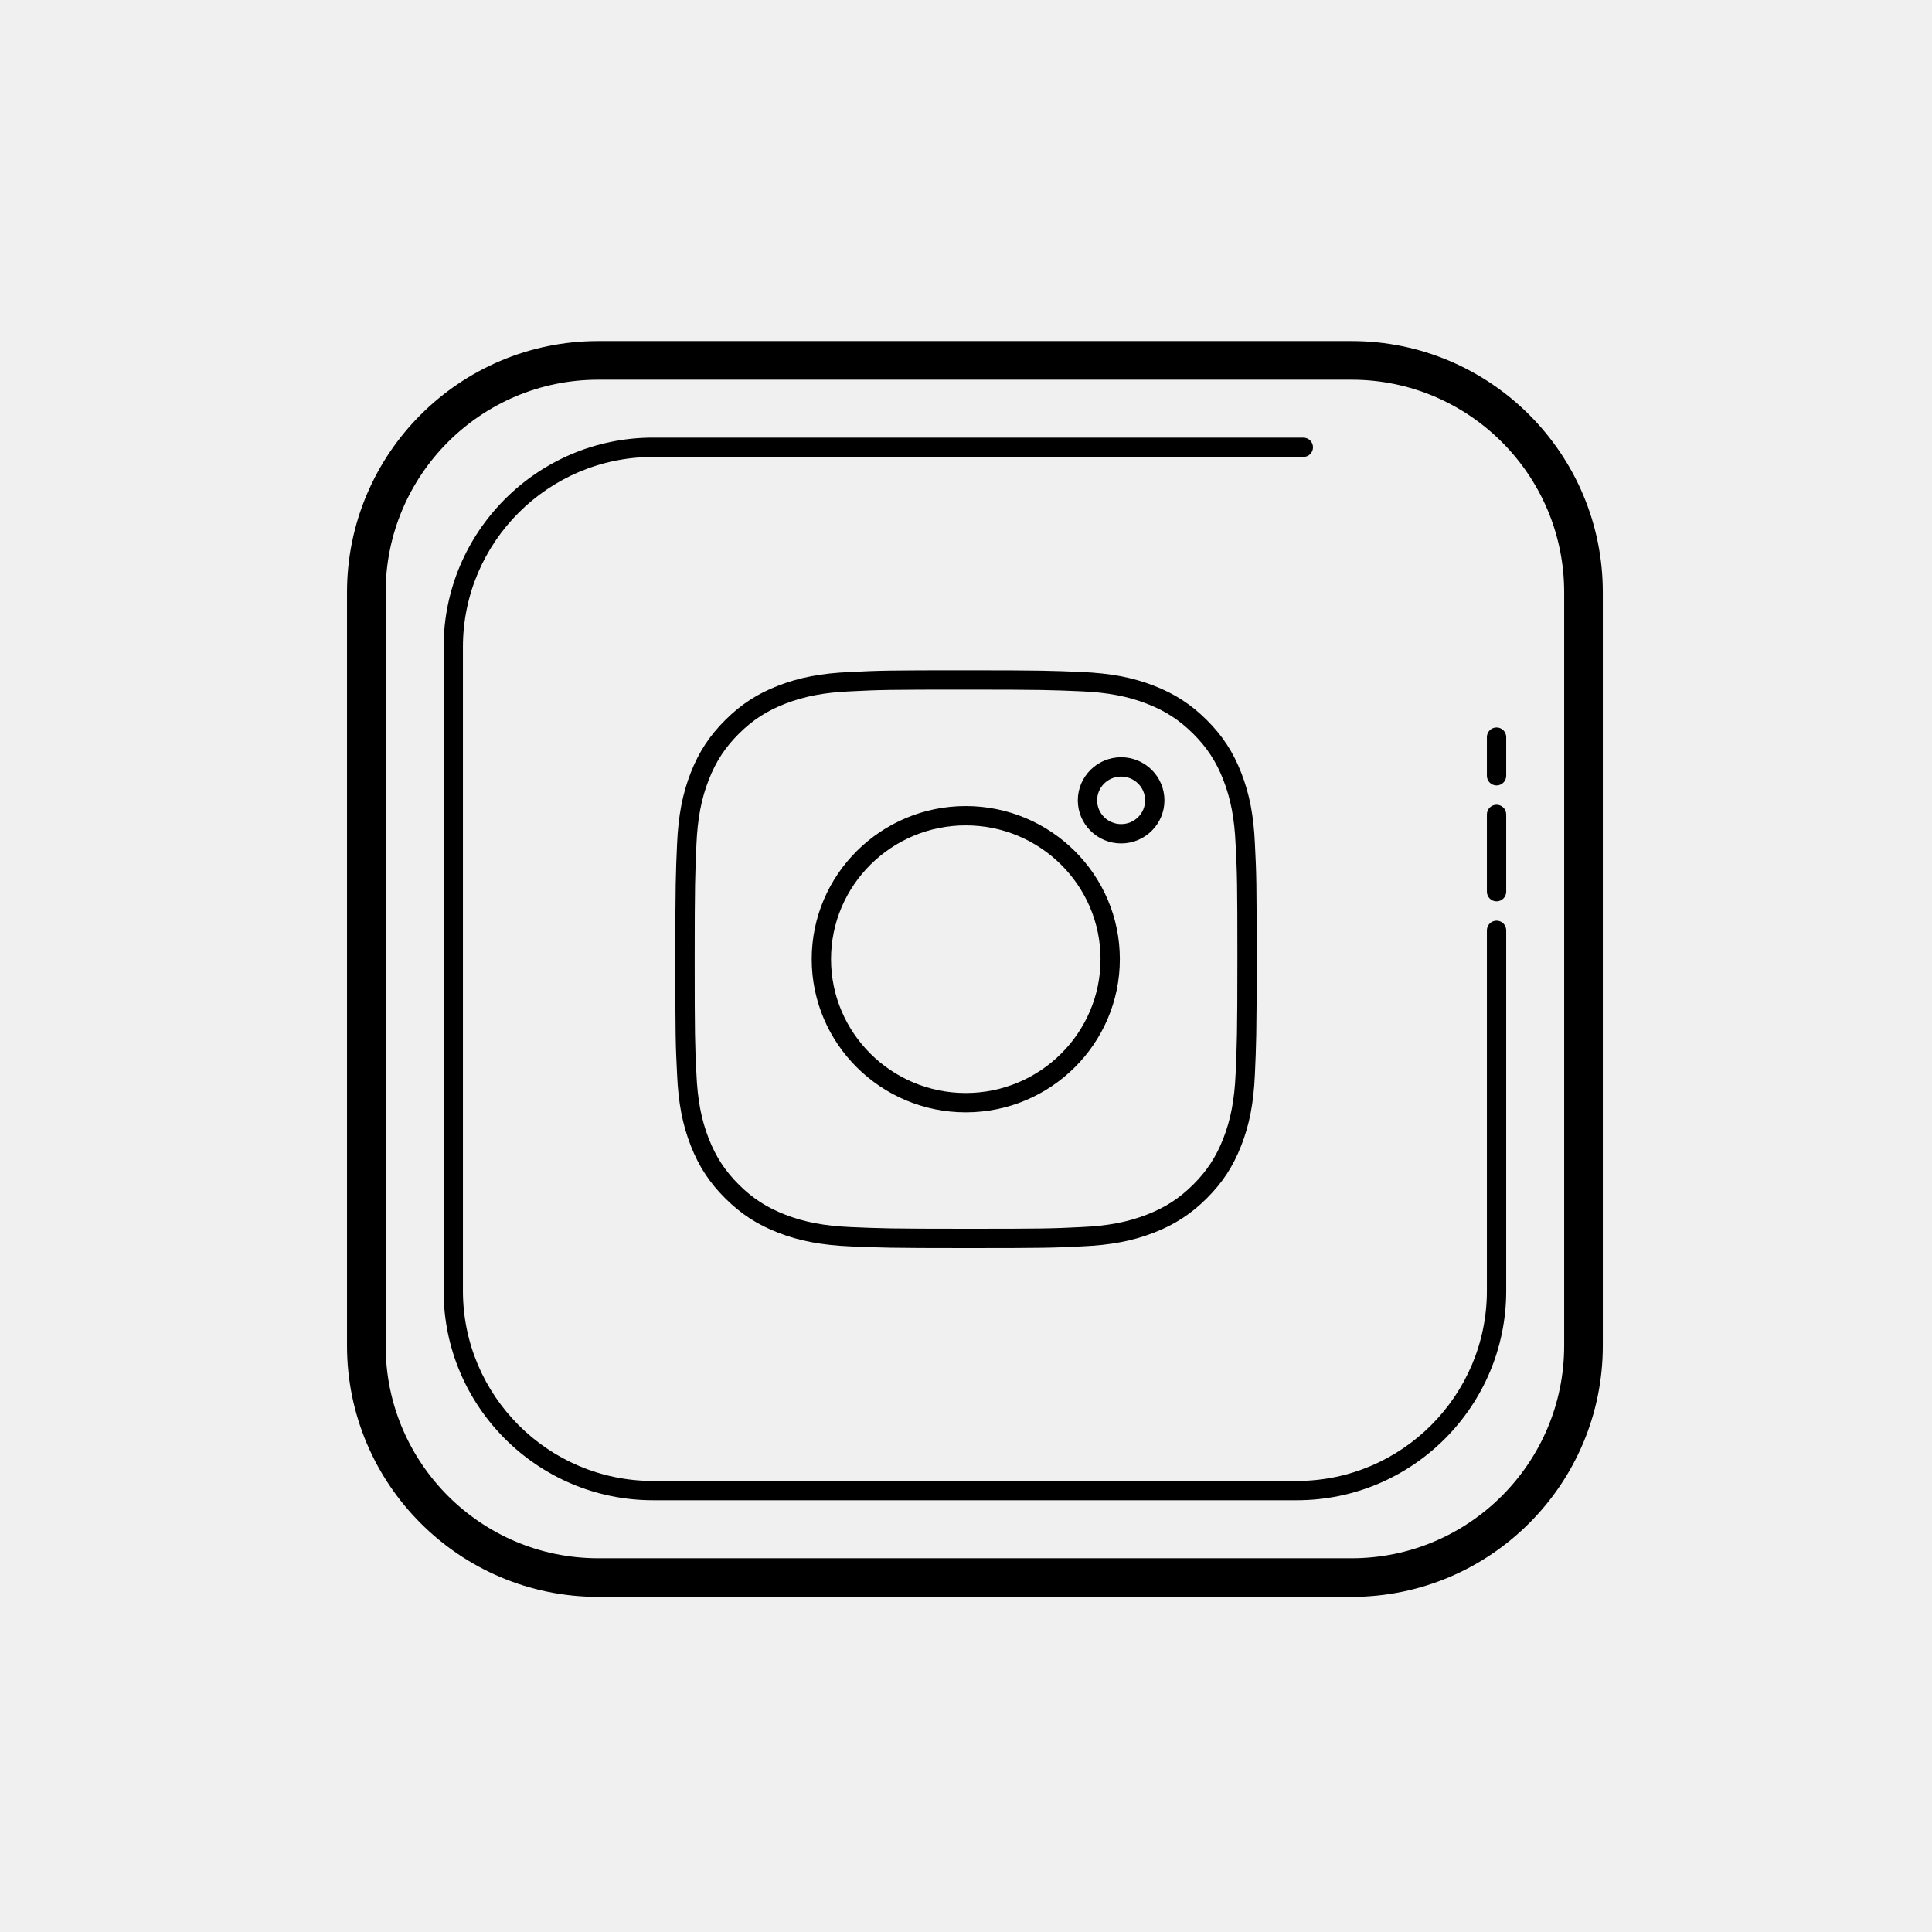
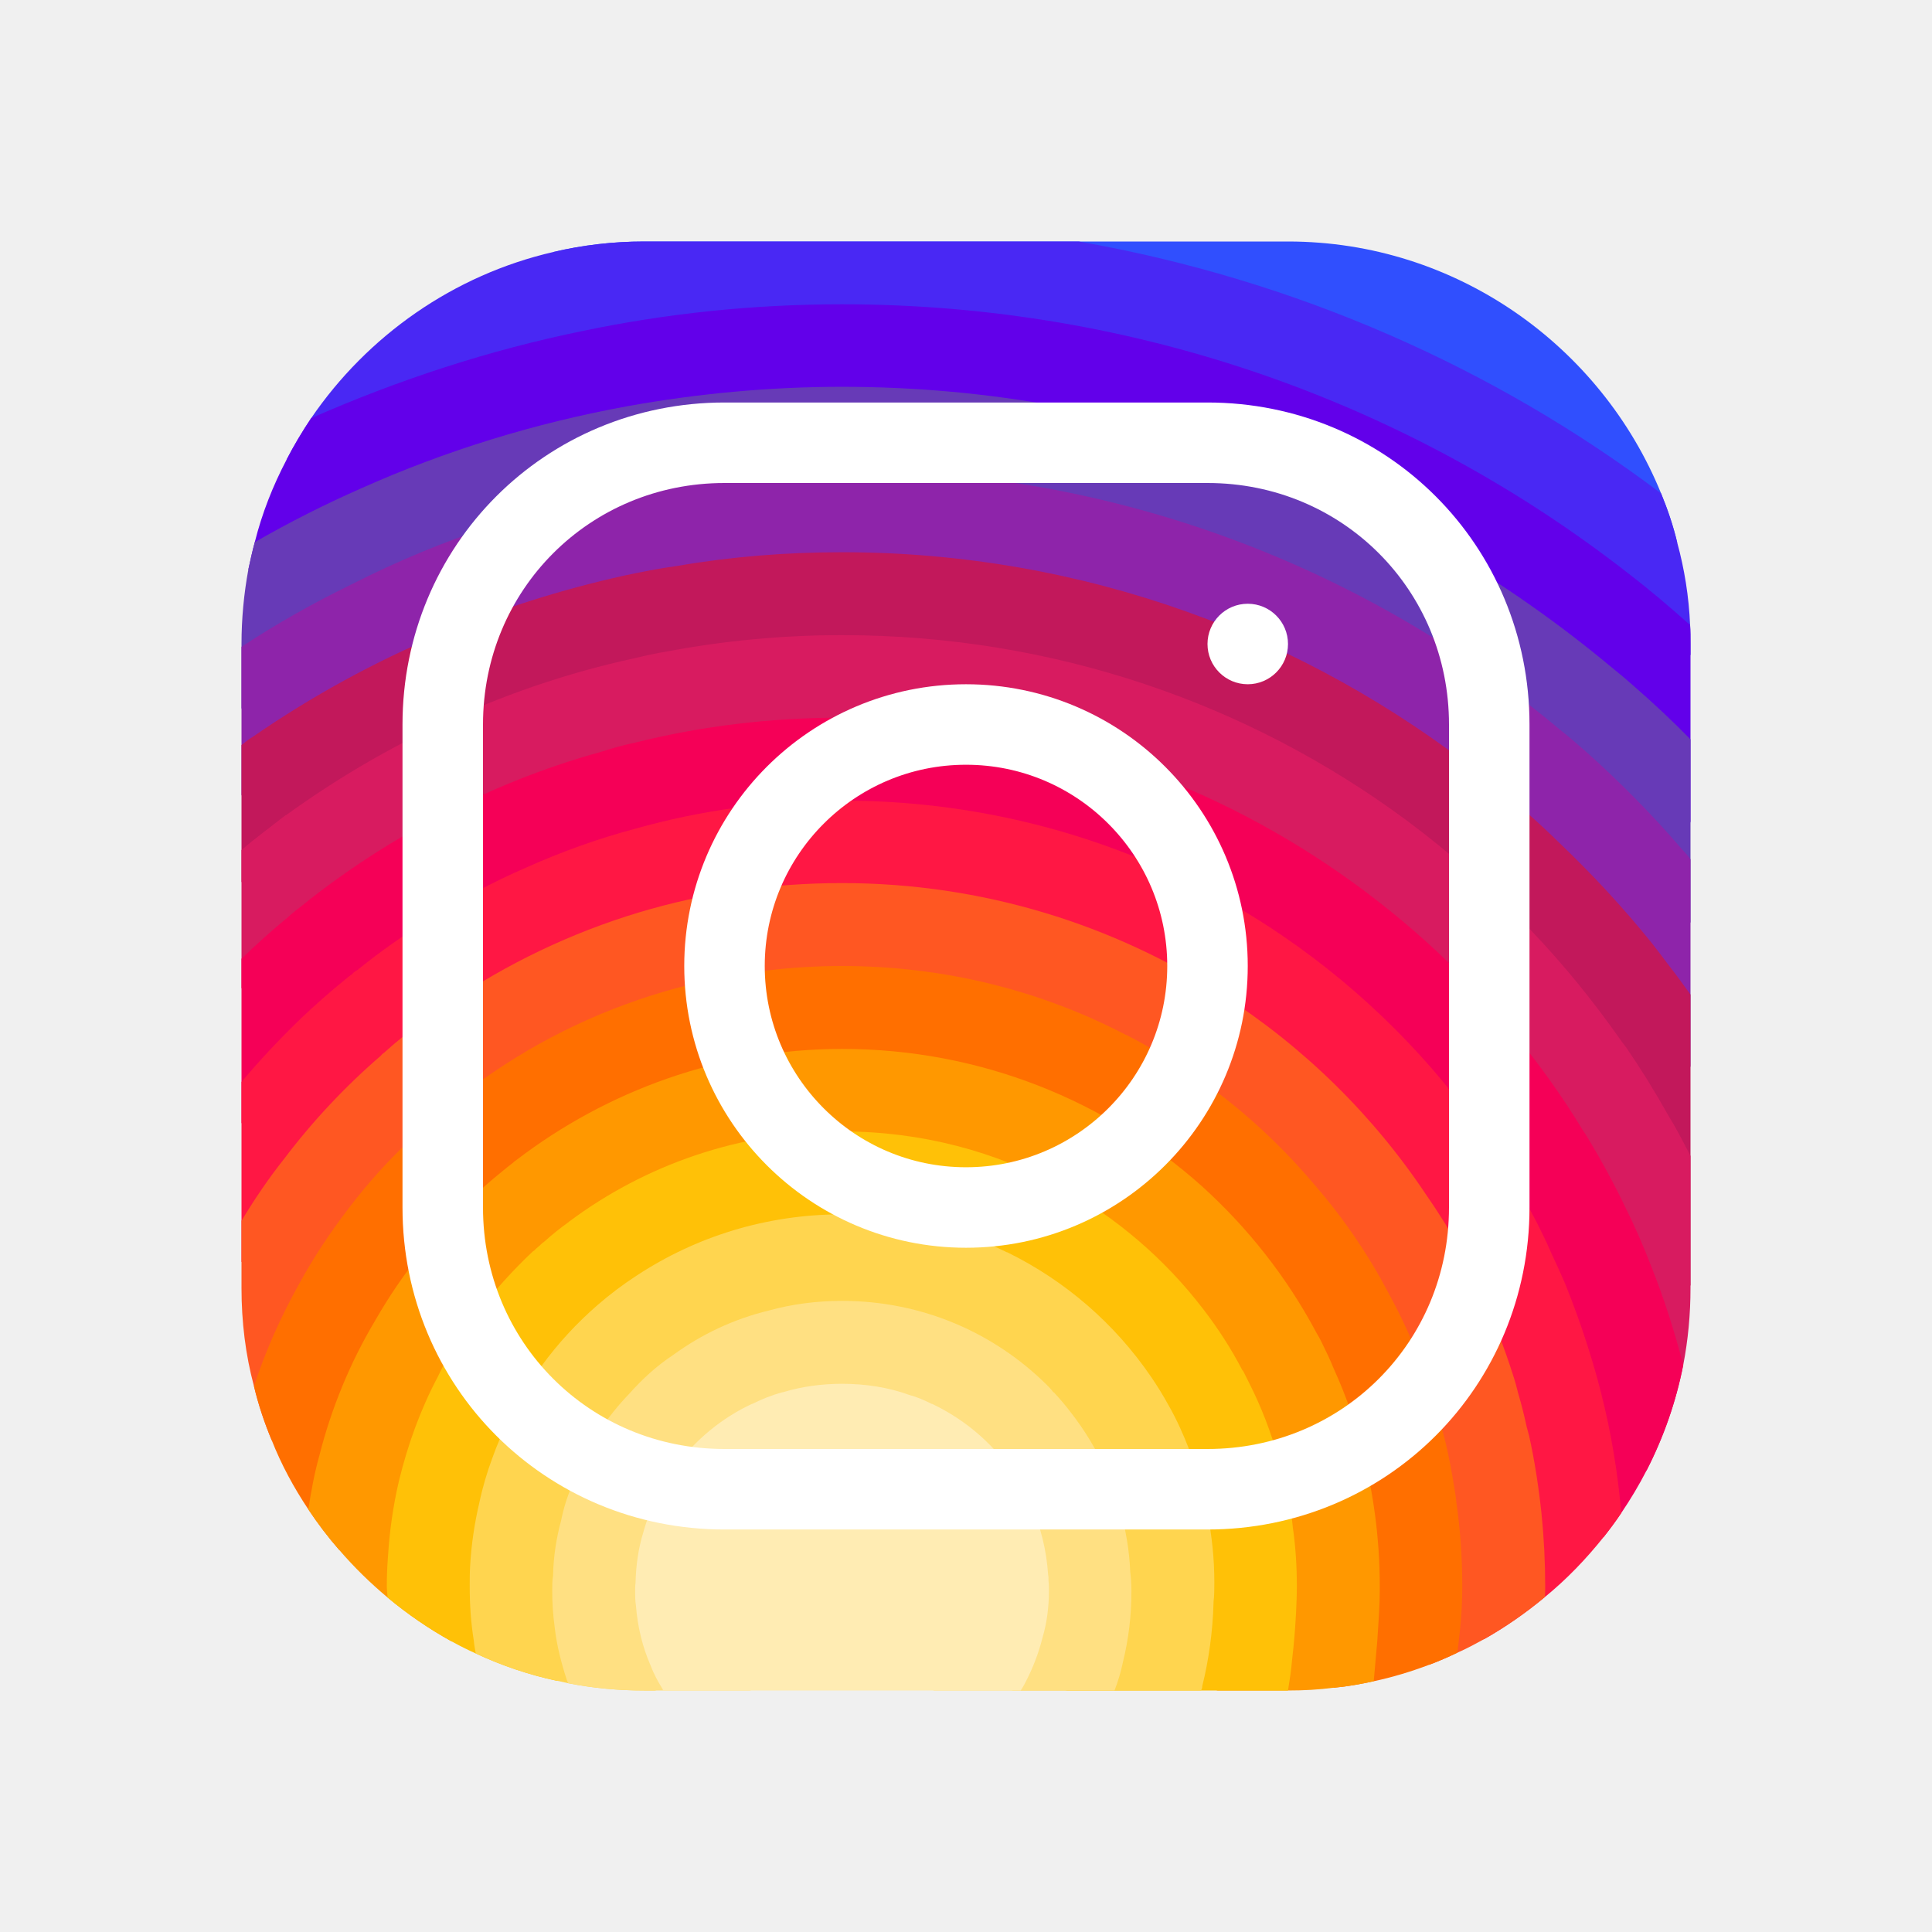
- <svg xmlns="http://www.w3.org/2000/svg" class="social-links-img" viewBox="0 0 100 100" width="32px" height="32px">
-   <path d="M 30.961 17.654 C 23.793 17.654 17.961 23.486 17.961 30.654 L 17.961 69.654 C 17.961 76.822 23.793 82.654 30.961 82.654 L 69.961 82.654 C 77.129 82.654 82.961 76.822 82.961 69.654 L 82.961 30.654 C 82.961 23.485 77.129 17.654 69.961 17.654 L 30.961 17.654 z M 30.961 19.654 L 69.961 19.654 C 76.026 19.654 80.961 24.589 80.961 30.654 L 80.961 69.654 C 80.961 75.719 76.026 80.654 69.961 80.654 L 30.961 80.654 C 24.896 80.654 19.961 75.719 19.961 69.654 L 19.961 30.654 C 19.961 24.589 24.896 19.654 30.961 19.654 z M 33.799 22.652 C 27.823 22.652 22.961 27.514 22.961 33.49 L 22.961 66.816 C 22.961 72.792 27.823 77.652 33.799 77.652 L 67.123 77.652 C 73.099 77.652 77.961 72.792 77.961 66.816 L 77.961 48.154 C 77.961 47.877 77.737 47.654 77.461 47.654 C 77.185 47.654 76.961 47.878 76.961 48.154 L 76.961 66.816 C 76.961 72.24 72.547 76.654 67.123 76.654 L 33.799 76.654 C 28.375 76.654 23.961 72.24 23.961 66.816 L 23.961 33.49 C 23.961 28.066 28.375 23.652 33.799 23.652 L 67.461 23.652 C 67.737 23.652 67.961 23.428 67.961 23.152 C 67.961 22.876 67.737 22.652 67.461 22.652 L 33.799 22.652 z M 50 34.695 C 46.021 34.695 45.536 34.706 43.977 34.785 C 42.518 34.848 41.378 35.064 40.287 35.488 C 39.202 35.906 38.357 36.456 37.543 37.266 C 36.728 38.076 36.175 38.917 35.754 39.994 C 35.328 41.078 35.109 42.209 35.045 43.688 C 34.978 45.214 34.955 45.727 34.955 49.646 C 34.955 53.601 34.968 54.085 35.047 55.633 C 35.11 57.084 35.328 58.216 35.754 59.301 C 36.175 60.379 36.728 61.219 37.543 62.029 C 38.357 62.839 39.202 63.388 40.287 63.807 C 41.377 64.23 42.517 64.447 44.008 64.512 C 45.543 64.578 46.059 64.6 50 64.6 C 53.979 64.6 54.465 64.589 56.023 64.51 C 57.482 64.447 58.62 64.231 59.711 63.807 C 60.795 63.389 61.642 62.839 62.457 62.029 C 63.272 61.219 63.823 60.378 64.244 59.301 C 64.67 58.217 64.889 57.085 64.953 55.611 C 65.02 54.085 65.045 53.571 65.045 49.648 C 65.045 45.692 65.033 45.209 64.953 43.662 C 64.89 42.21 64.67 41.079 64.244 39.994 C 63.823 38.916 63.272 38.074 62.457 37.264 C 61.642 36.454 60.797 35.907 59.713 35.488 C 58.623 35.065 57.483 34.848 55.992 34.783 C 54.457 34.717 53.941 34.695 50 34.695 z M 50.002 35.695 C 53.921 35.695 54.433 35.716 55.982 35.783 C 57.329 35.842 58.369 36.04 59.354 36.422 C 60.303 36.788 61.043 37.266 61.754 37.973 C 62.466 38.681 62.948 39.415 63.316 40.357 L 63.316 40.359 C 63.7 41.337 63.897 42.367 63.955 43.707 C 64.034 45.235 64.047 45.715 64.047 49.646 C 64.046 53.549 64.022 54.058 63.955 55.59 C 63.896 56.927 63.699 57.959 63.314 58.938 C 62.946 59.879 62.465 60.614 61.752 61.322 C 61.041 62.029 60.3 62.507 59.35 62.873 C 58.364 63.255 57.326 63.454 55.977 63.512 C 54.438 63.59 53.955 63.6 50 63.6 C 46.08 63.6 45.568 63.579 44.02 63.512 C 42.673 63.453 41.633 63.255 40.648 62.873 C 39.698 62.506 38.959 62.029 38.248 61.322 C 37.536 60.614 37.055 59.879 36.686 58.936 C 36.302 57.957 36.105 56.926 36.047 55.586 C 35.969 54.057 35.957 53.577 35.957 49.646 C 35.957 45.748 35.98 45.241 36.047 43.705 C 36.106 42.368 36.303 41.334 36.688 40.357 C 37.056 39.415 37.536 38.68 38.248 37.973 C 38.959 37.266 39.7 36.788 40.65 36.422 C 41.636 36.04 42.676 35.841 44.025 35.783 C 45.565 35.705 46.047 35.695 50.002 35.695 z M 77.461 37.654 C 77.185 37.654 76.961 37.877 76.961 38.154 L 76.961 40.154 C 76.961 40.43 77.185 40.654 77.461 40.654 C 77.737 40.654 77.961 40.43 77.961 40.154 L 77.961 38.154 C 77.961 37.878 77.737 37.654 77.461 37.654 z M 58.029 39.195 C 56.793 39.195 55.787 40.196 55.787 41.426 C 55.787 42.656 56.793 43.656 58.029 43.656 C 59.265 43.656 60.271 42.656 60.271 41.426 C 60.272 40.196 59.266 39.195 58.029 39.195 z M 58.029 40.195 C 58.714 40.195 59.271 40.747 59.271 41.426 C 59.272 42.105 58.715 42.656 58.029 42.656 C 57.344 42.656 56.787 42.105 56.787 41.426 C 56.787 40.747 57.344 40.195 58.029 40.195 z M 77.461 41.654 C 77.185 41.654 76.961 41.878 76.961 42.154 L 76.961 46.154 C 76.961 46.43 77.185 46.654 77.461 46.654 C 77.737 46.654 77.961 46.43 77.961 46.154 L 77.961 42.154 C 77.961 41.877 77.737 41.654 77.461 41.654 z M 49.988 41.721 C 45.591 41.721 42.014 45.275 42.014 49.646 C 42.014 54.017 45.591 57.574 49.988 57.574 C 54.385 57.574 57.963 54.017 57.963 49.646 C 57.963 45.276 54.385 41.721 49.988 41.721 z M 49.988 42.721 C 53.834 42.721 56.963 45.826 56.963 49.646 C 56.963 53.466 53.834 56.574 49.988 56.574 C 46.142 56.574 43.014 53.466 43.014 49.646 C 43.014 45.827 46.142 42.721 49.988 42.721 z" />
+ <svg xmlns="http://www.w3.org/2000/svg" viewBox="0 0 48 48" width="32px" height="32px">
+   <path fill="#304ffe" d="M41.67,13.48c-0.4,0.26-0.97,0.5-1.21,0.77c-0.09,0.09-0.14,0.19-0.12,0.29v1.03l-0.3,1.01l-0.3,1l-0.33,1.1 l-0.68,2.25l-0.66,2.22l-0.5,1.67c0,0.26-0.01,0.52-0.03,0.77c-0.07,0.96-0.27,1.88-0.59,2.74c-0.19,0.53-0.42,1.04-0.7,1.52 c-0.1,0.19-0.22,0.38-0.34,0.56c-0.4,0.63-0.88,1.21-1.41,1.72c-0.41,0.41-0.86,0.79-1.35,1.11c0,0,0,0-0.01,0 c-0.08,0.07-0.17,0.13-0.27,0.18c-0.31,0.21-0.64,0.39-0.98,0.55c-0.23,0.12-0.46,0.22-0.7,0.31c-0.05,0.03-0.11,0.05-0.16,0.07 c-0.57,0.27-1.23,0.45-1.89,0.54c-0.04,0.01-0.07,0.01-0.11,0.02c-0.4,0.07-0.79,0.13-1.19,0.16c-0.18,0.02-0.37,0.03-0.55,0.03 l-0.71-0.04l-3.42-0.18c0-0.01-0.01,0-0.01,0l-1.72-0.09c-0.13,0-0.27,0-0.4-0.01c-0.54-0.02-1.06-0.08-1.58-0.19 c-0.01,0-0.01,0-0.01,0c-0.95-0.18-1.86-0.5-2.71-0.93c-0.47-0.24-0.93-0.51-1.36-0.82c-0.18-0.13-0.35-0.27-0.52-0.42 c-0.48-0.4-0.91-0.83-1.31-1.27c-0.06-0.06-0.11-0.12-0.16-0.18c-0.06-0.06-0.12-0.13-0.17-0.19c-0.38-0.48-0.7-0.97-0.96-1.49 c-0.24-0.46-0.43-0.95-0.58-1.49c-0.06-0.19-0.11-0.37-0.15-0.57c-0.01-0.01-0.02-0.03-0.02-0.05c-0.1-0.41-0.19-0.84-0.24-1.27 c-0.06-0.33-0.09-0.66-0.09-1c-0.02-0.13-0.02-0.27-0.02-0.4l1.91-2.95l1.87-2.88l0.85-1.31l0.77-1.18l0.26-0.41v-1.03 c0.02-0.23,0.03-0.47,0.02-0.69c-0.01-0.7-0.15-1.38-0.38-2.03c-0.22-0.69-0.53-1.34-0.85-1.94c-0.38-0.69-0.78-1.31-1.11-1.87 C14,7.4,13.66,6.73,13.75,6.26C14.47,6.09,15.23,6,16,6h16c4.18,0,7.78,2.6,9.27,6.26C41.43,12.65,41.57,13.06,41.67,13.48z" />
+   <path fill="#4928f4" d="M42,16v0.27l-1.38,0.8l-0.88,0.51l-0.97,0.56l-1.94,1.13l-1.9,1.1l-1.94,1.12l-0.77,0.45 c0,0.48-0.12,0.92-0.34,1.32c-0.31,0.58-0.83,1.06-1.49,1.47c-0.67,0.41-1.49,0.74-2.41,0.98c0,0,0-0.01-0.01,0 c-3.56,0.92-8.42,0.5-10.78-1.26c-0.66-0.49-1.12-1.09-1.32-1.78c-0.06-0.23-0.09-0.48-0.09-0.73v-7.19 c0.01-0.15-0.09-0.3-0.27-0.45c-0.54-0.43-1.81-0.84-3.23-1.25c-1.11-0.31-2.3-0.62-3.3-0.92c-0.79-0.24-1.46-0.48-1.86-0.71 c0.18-0.35,0.39-0.7,0.61-1.03c1.4-2.05,3.54-3.56,6.02-4.13C14.47,6.09,15.23,6,16,6h10.8c5.37,0.94,10.32,3.13,14.47,6.26 c0.16,0.39,0.3,0.8,0.4,1.22c0.18,0.66,0.29,1.34,0.32,2.05C42,15.68,42,15.84,42,16z" />
+   <path fill="#6200ea" d="M42,16v4.41l-0.22,0.68l-0.75,2.33l-0.78,2.4l-0.41,1.28l-0.38,1.19l-0.37,1.13l-0.36,1.12l-0.19,0.59 l-0.25,0.78c0,0.76-0.02,1.43-0.07,2c-0.01,0.06-0.02,0.12-0.02,0.18c-0.06,0.53-0.14,0.98-0.27,1.36 c-0.01,0.06-0.03,0.12-0.05,0.17c-0.26,0.72-0.65,1.18-1.23,1.48c-0.14,0.08-0.3,0.14-0.47,0.2c-0.53,0.18-1.2,0.27-2.02,0.32 c-0.6,0.04-1.29,0.05-2.07,0.05H31.4l-1.19-0.05L30,37.61l-2.17-0.09l-2.2-0.09l-7.25-0.3l-1.88-0.08h-0.26 c-0.78-0.01-1.45-0.06-2.03-0.14c-0.84-0.13-1.49-0.35-1.98-0.68c-0.7-0.45-1.11-1.11-1.35-2.03c-0.06-0.22-0.11-0.45-0.14-0.7 c-0.1-0.58-0.15-1.25-0.18-2c0-0.15,0-0.3-0.01-0.46c-0.01-0.01,0-0.01,0-0.01v-0.58c-0.01-0.29-0.01-0.59-0.01-0.9l0.05-1.61 l0.03-1.15l0.04-1.34v-0.19l0.07-2.46l0.07-2.46l0.07-2.31l0.06-2.27l0.02-0.6c0-0.31-1.05-0.49-2.22-0.64 c-0.93-0.12-1.95-0.23-2.56-0.37c0.05-0.23,0.1-0.46,0.16-0.68c0.18-0.72,0.45-1.4,0.79-2.05c0.18-0.35,0.39-0.7,0.61-1.03 c2.16-0.95,4.41-1.69,6.76-2.17c2.06-0.43,4.21-0.66,6.43-0.66c7.36,0,14.16,2.49,19.54,6.69c0.52,0.4,1.03,0.83,1.53,1.28 C42,15.68,42,15.84,42,16z" />
+   <path fill="#673ab7" d="M42,18.37v4.54l-0.55,1.06l-1.05,2.05l-0.56,1.08l-0.51,0.99l-0.22,0.43c0,0.31,0,0.61-0.02,0.9 c0,0.43-0.02,0.84-0.05,1.22c-0.04,0.45-0.1,0.86-0.16,1.24c-0.15,0.79-0.36,1.47-0.66,2.03c-0.04,0.07-0.08,0.14-0.12,0.2 c-0.11,0.18-0.24,0.35-0.38,0.51c-0.18,0.22-0.38,0.41-0.61,0.57c-0.34,0.26-0.74,0.47-1.2,0.63c-0.57,0.21-1.23,0.35-2.01,0.43 c-0.51,0.05-1.07,0.08-1.68,0.08l-0.42,0.02l-2.08,0.12h-0.01L27.5,36.6l-2.25,0.13l-3.1,0.18l-3.77,0.22l-0.55,0.03 c-0.51,0-0.99-0.03-1.45-0.09c-0.05-0.01-0.09-0.02-0.14-0.02c-0.68-0.11-1.3-0.29-1.86-0.54c-0.68-0.3-1.27-0.7-1.77-1.18 c-0.44-0.43-0.82-0.92-1.13-1.47c-0.07-0.13-0.14-0.25-0.2-0.39c-0.3-0.59-0.54-1.25-0.72-1.97c-0.03-0.12-0.06-0.25-0.08-0.38 c-0.06-0.23-0.11-0.47-0.14-0.72c-0.11-0.64-0.17-1.32-0.2-2.03v-0.01c-0.01-0.29-0.02-0.57-0.02-0.87l-0.49-1.17l-0.07-0.18 L9.5,25.99L8.75,24.2l-0.12-0.29l-0.72-1.73l-0.8-1.93c0,0,0,0-0.01,0L6.29,18.3L6,17.59V16c0-0.63,0.06-1.25,0.17-1.85 c0.05-0.23,0.1-0.46,0.16-0.68c0.85-0.49,1.74-0.94,2.65-1.34c2.08-0.93,4.31-1.62,6.62-2.04c1.72-0.31,3.51-0.48,5.32-0.48 c7.31,0,13.94,2.65,19.12,6.97c0.2,0.16,0.39,0.32,0.58,0.49C41.09,17.48,41.55,17.91,42,18.37z" />
+   <path fill="#8e24aa" d="M42,21.35v5.14l-0.57,1.19l-1.08,2.25l-0.01,0.03c0,0.43-0.02,0.82-0.05,1.17c-0.1,1.15-0.38,1.88-0.84,2.33 c-0.33,0.34-0.74,0.53-1.25,0.63c-0.03,0.01-0.07,0.01-0.1,0.02c-0.16,0.03-0.33,0.05-0.51,0.05c-0.62,0.06-1.35,0.02-2.19-0.04 c-0.09,0-0.19-0.01-0.29-0.02c-0.61-0.04-1.26-0.08-1.98-0.11c-0.39-0.01-0.8-0.02-1.22-0.02h-0.02l-1.01,0.08h-0.01l-2.27,0.16 l-2.59,0.2l-0.38,0.03l-3.03,0.22l-1.57,0.12l-1.55,0.11c-0.27,0-0.53,0-0.79-0.01c0,0-0.01-0.01-0.01,0 c-1.13-0.02-2.14-0.09-3.04-0.26c-0.83-0.14-1.56-0.36-2.18-0.69c-0.64-0.31-1.17-0.75-1.6-1.31c-0.41-0.55-0.71-1.24-0.9-2.07 c0-0.01,0-0.01,0-0.01c-0.14-0.67-0.22-1.45-0.22-2.33l-0.15-0.27L9.7,26.35l-0.13-0.22L9.5,25.99l-0.93-1.65l-0.46-0.83 l-0.58-1.03l-1-1.79L6,19.75v-3.68c0.88-0.58,1.79-1.09,2.73-1.55c1.14-0.58,2.32-1.07,3.55-1.47c1.34-0.44,2.74-0.79,4.17-1.02 c1.45-0.24,2.94-0.36,4.47-0.36c6.8,0,13.04,2.43,17.85,6.47c0.22,0.17,0.43,0.36,0.64,0.54c0.84,0.75,1.64,1.56,2.37,2.41 C41.86,21.18,41.94,21.26,42,21.35z" />
+   <path fill="#c2185b" d="M42,24.71v7.23c-0.24-0.14-0.57-0.31-0.98-0.49c-0.22-0.11-0.47-0.22-0.73-0.32 c-0.38-0.17-0.79-0.33-1.25-0.49c-0.1-0.04-0.2-0.07-0.31-0.1c-0.18-0.07-0.37-0.13-0.56-0.19c-0.59-0.18-1.24-0.35-1.92-0.5 c-0.26-0.05-0.53-0.1-0.8-0.14c-0.87-0.15-1.8-0.24-2.77-0.25c-0.08-0.01-0.17-0.01-0.25-0.01l-2.57,0.02l-3.5,0.02h-0.01 l-7.49,0.06c-2.38,0-3.84,0.57-4.72,0.8c0,0-0.01,0-0.01,0.01c-0.93,0.24-1.22,0.09-1.3-1.54c-0.02-0.45-0.03-1.03-0.03-1.74 l-0.56-0.43l-0.98-0.74l-0.6-0.46l-0.12-0.09L8.88,24.1l-0.25-0.19l-0.52-0.4l-0.96-0.72L6,21.91v-3.4 c0.1-0.08,0.19-0.15,0.29-0.21c1.45-1,3-1.85,4.64-2.54c1.46-0.62,3-1.11,4.58-1.46c0.43-0.09,0.87-0.18,1.32-0.24 c1.33-0.23,2.7-0.34,4.09-0.34c6.01,0,11.53,2.09,15.91,5.55c0.66,0.52,1.3,1.07,1.9,1.66c0.82,0.78,1.59,1.61,2.3,2.49 c0.14,0.18,0.28,0.36,0.42,0.55C41.64,24.21,41.82,24.46,42,24.71z" />
+   <path fill="#d81b60" d="M42,28.72V32c0,0.65-0.06,1.29-0.18,1.91c-0.18,0.92-0.49,1.8-0.91,2.62c-0.22,0.05-0.47,0.05-0.75,0.01 c-0.63-0.11-1.37-0.44-2.17-0.87c-0.04-0.01-0.08-0.03-0.11-0.05c-0.25-0.13-0.51-0.27-0.77-0.43c-0.53-0.29-1.09-0.61-1.65-0.91 c-0.12-0.06-0.24-0.12-0.35-0.18c-0.64-0.33-1.3-0.63-1.96-0.86c0,0,0,0-0.01,0c-0.14-0.05-0.29-0.1-0.44-0.14 c-0.57-0.16-1.15-0.26-1.71-0.26l-1.1-0.32l-4.87-1.41c0,0,0,0-0.01,0l-2.99-0.87h-0.01l-1.3-0.38c-3.76,0-6.07,1.6-7.19,0.99 c-0.44-0.23-0.7-0.81-0.79-1.95c-0.03-0.32-0.04-0.68-0.04-1.1l-1.17-0.57l-0.05-0.02h-0.01l-0.84-0.42L9.7,26.35l-0.07-0.03 l-0.17-0.09L7.5,25.28L6,24.55v-3.43c0.17-0.15,0.35-0.29,0.53-0.43c0.19-0.15,0.38-0.29,0.57-0.44c0.01,0,0.01,0,0.01,0 c1.18-0.85,2.43-1.6,3.76-2.22c1.55-0.74,3.2-1.31,4.91-1.68c0.25-0.06,0.51-0.12,0.77-0.16c1.42-0.27,2.88-0.41,4.37-0.41 c5.27,0,10.11,1.71,14.01,4.59c1.13,0.84,2.18,1.77,3.14,2.78c0.79,0.83,1.52,1.73,2.18,2.67c0.05,0.07,0.1,0.14,0.15,0.2 c0.37,0.54,0.71,1.09,1.03,1.66C41.64,28.02,41.82,28.37,42,28.72z" />
+   <path fill="#f50057" d="M41.82,33.91c-0.18,0.92-0.49,1.8-0.91,2.62c-0.19,0.37-0.4,0.72-0.63,1.06c-0.14,0.21-0.29,0.41-0.44,0.6 c-0.36-0.14-0.89-0.34-1.54-0.56c0,0,0,0,0-0.01c-0.49-0.17-1.05-0.35-1.65-0.52c-0.17-0.05-0.34-0.1-0.52-0.15 c-0.71-0.19-1.45-0.36-2.17-0.46c-0.6-0.1-1.19-0.16-1.74-0.16l-0.46-0.13h-0.01l-2.42-0.7l-1.49-0.43l-1.66-0.48h-0.01l-0.54-0.15 l-6.53-1.88l-1.88-0.54l-1.4-0.33l-2.28-0.54l-0.28-0.07c0,0,0,0-0.01,0l-2.29-0.53c0-0.01,0-0.01,0-0.01l-0.41-0.09l-0.21-0.05 l-1.67-0.39l-0.19-0.05l-1.42-1.17L6,27.9v-4.08c0.37-0.36,0.75-0.7,1.15-1.03c0.12-0.11,0.25-0.21,0.38-0.31 c0.12-0.1,0.25-0.2,0.38-0.3c0.91-0.69,1.87-1.31,2.89-1.84c1.3-0.7,2.68-1.26,4.13-1.66c0.28-0.09,0.56-0.17,0.85-0.23 c1.64-0.41,3.36-0.62,5.14-0.62c4.47,0,8.63,1.35,12.07,3.66c1.71,1.15,3.25,2.53,4.55,4.1c0.66,0.79,1.26,1.62,1.79,2.5 c0.05,0.07,0.09,0.13,0.13,0.2c0.32,0.53,0.62,1.08,0.89,1.64c0.25,0.5,0.47,1,0.67,1.52C41.34,32.25,41.6,33.07,41.82,33.91z" />
+   <path fill="#ff1744" d="M40.28,37.59c-0.14,0.21-0.29,0.41-0.44,0.6c-0.44,0.55-0.92,1.05-1.46,1.49c-0.47,0.39-0.97,0.74-1.5,1.04 c-0.2-0.05-0.4-0.11-0.61-0.19c-0.66-0.23-1.35-0.61-1.99-1.01c-0.96-0.61-1.79-1.27-2.16-1.57c-0.14-0.12-0.21-0.18-0.21-0.18 l-1.7-0.15L30,37.6l-2.2-0.19l-2.28-0.2l-3.37-0.3l-5.34-0.47l-0.02-0.01l-1.88-0.91l-1.9-0.92l-1.53-0.74l-0.33-0.16l-0.41-0.2 l-1.42-0.69L7.43,31.9l-0.59-0.29L6,31.35v-4.47c0.47-0.56,0.97-1.09,1.5-1.6c0.34-0.32,0.7-0.64,1.07-0.94 c0.06-0.05,0.12-0.1,0.18-0.14c0.04-0.05,0.09-0.08,0.13-0.1c0.59-0.48,1.21-0.91,1.85-1.3c0.74-0.47,1.52-0.89,2.33-1.24 c0.87-0.39,1.78-0.72,2.72-0.97c1.63-0.46,3.36-0.7,5.14-0.7c4.08,0,7.85,1.24,10.96,3.37c1.99,1.36,3.71,3.08,5.07,5.07 c0.45,0.64,0.85,1.32,1.22,2.02c0.13,0.26,0.26,0.52,0.37,0.78c0.12,0.25,0.23,0.5,0.34,0.75c0.21,0.52,0.4,1.04,0.57,1.58 c0.32,1,0.56,2.02,0.71,3.08C40.21,36.89,40.25,37.24,40.28,37.59z" />
+   <path fill="#ff5722" d="M38.39,39.42c0,0.08,0,0.17-0.01,0.26c-0.47,0.39-0.97,0.74-1.5,1.04c-0.22,0.12-0.44,0.24-0.67,0.34 c-0.23,0.11-0.46,0.21-0.7,0.3c-0.34-0.18-0.8-0.4-1.29-0.61c-0.69-0.31-1.44-0.59-2.02-0.68c-0.14-0.03-0.27-0.04-0.39-0.04 l-1.64-0.21h-0.02l-2.04-0.27l-2.06-0.27l-0.96-0.12l-7.56-0.98c-0.49,0-1.01-0.03-1.55-0.1c-0.66-0.06-1.35-0.16-2.04-0.3 c-0.68-0.12-1.37-0.28-2.03-0.45c-0.69-0.16-1.37-0.35-2-0.53c-0.73-0.22-1.41-0.43-1.98-0.62c-0.47-0.15-0.87-0.29-1.18-0.4 c-0.18-0.43-0.33-0.88-0.44-1.34C6.1,33.66,6,32.84,6,32v-1.67c0.32-0.53,0.67-1.05,1.06-1.54c0.71-0.94,1.52-1.8,2.4-2.56 c0.03-0.04,0.07-0.07,0.1-0.09l0.01-0.01c0.31-0.28,0.63-0.53,0.97-0.77c0.04-0.04,0.08-0.07,0.12-0.1 c0.16-0.12,0.33-0.24,0.51-0.35c1.43-0.97,3.01-1.73,4.7-2.24c1.6-0.48,3.29-0.73,5.05-0.73c3.49,0,6.75,1.03,9.47,2.79 c2.01,1.29,3.74,2.99,5.06,4.98c0.16,0.23,0.31,0.46,0.46,0.7c0.69,1.17,1.26,2.43,1.68,3.75c0.05,0.15,0.09,0.3,0.13,0.46 c0.08,0.27,0.15,0.55,0.21,0.83c0.02,0.07,0.04,0.14,0.06,0.22c0.14,0.63,0.24,1.29,0.31,1.95c0,0.01,0,0.01,0,0.01 C38.36,38.22,38.39,38.82,38.39,39.42z" />
+   <path fill="#ff6f00" d="M36.33,39.42c0,0.35-0.02,0.73-0.06,1.11c-0.02,0.18-0.04,0.36-0.06,0.53c-0.23,0.11-0.46,0.21-0.7,0.3 c-0.45,0.17-0.91,0.31-1.38,0.41c-0.32,0.07-0.65,0.13-0.98,0.16h-0.01c-0.31-0.19-0.67-0.42-1.04-0.68 c-0.67-0.47-1.37-1-1.93-1.43c-0.01-0.01-0.01-0.01-0.02-0.02c-0.59-0.45-1.01-0.79-1.01-0.79l-1.06,0.04l-2.04,0.07l-0.95,0.04 l-3.82,0.14l-3.23,0.12c-0.21,0.01-0.46,0.01-0.77,0h-0.01c-0.42-0.01-0.92-0.04-1.47-0.09c-0.64-0.05-1.34-0.11-2.05-0.18 c-0.69-0.08-1.39-0.16-2.06-0.24c-0.74-0.08-1.44-0.17-2.04-0.25c-0.47-0.06-0.88-0.11-1.21-0.15c-0.28-0.32-0.53-0.65-0.77-1.01 c-0.36-0.54-0.67-1.11-0.91-1.72c-0.18-0.43-0.33-0.88-0.44-1.34c0.29-0.89,0.67-1.73,1.12-2.54c0.36-0.66,0.78-1.29,1.24-1.89 c0.45-0.59,0.94-1.14,1.47-1.64v-0.01c0.15-0.15,0.3-0.29,0.45-0.42c0.28-0.26,0.57-0.5,0.87-0.73h0.01 c0.01-0.02,0.02-0.02,0.03-0.03c0.24-0.19,0.49-0.36,0.74-0.53c1.48-1.01,3.15-1.76,4.95-2.2c1.19-0.29,2.44-0.45,3.73-0.45 c2.54,0,4.94,0.61,7.05,1.71h0.01c1.81,0.93,3.41,2.21,4.7,3.75c0.71,0.82,1.32,1.72,1.82,2.67c0.35,0.64,0.65,1.31,0.9,1.99 c0.02,0.06,0.04,0.11,0.06,0.16c0.17,0.5,0.32,1.02,0.45,1.54c0.09,0.37,0.16,0.75,0.22,1.13c0.02,0.12,0.04,0.23,0.05,0.35 C36.28,37.99,36.33,38.7,36.33,39.42z" />
+   <path fill="#ff9800" d="M34.28,39.42v0.1c0,0.34-0.03,0.77-0.06,1.23c-0.03,0.34-0.06,0.69-0.09,1.02c-0.32,0.07-0.65,0.13-0.98,0.16 h-0.01C32.76,41.98,32.39,42,32,42h-1.75l-0.38-0.11l-1.97-0.6l-2-0.6l-4.63-1.39l-2-0.6c0,0-0.83,0.33-2,0.72h-0.01 c-0.45,0.15-0.94,0.31-1.46,0.47c-0.65,0.19-1.34,0.38-2.02,0.53c-0.7,0.16-1.39,0.28-2.01,0.33c-0.19,0.02-0.38,0.03-0.55,0.03 c-0.56-0.31-1.1-0.68-1.59-1.09c-0.43-0.36-0.83-0.75-1.2-1.18c-0.28-0.32-0.53-0.65-0.77-1.01c0.07-0.45,0.15-0.89,0.27-1.32 c0.3-1.19,0.77-2.33,1.39-3.37c0.34-0.59,0.72-1.16,1.16-1.69c0.01-0.03,0.04-0.06,0.07-0.08c-0.01-0.01,0-0.01,0-0.01 c0.13-0.17,0.27-0.33,0.41-0.48c0-0.01,0-0.01,0-0.01c0.41-0.44,0.83-0.86,1.29-1.25c0.16-0.13,0.31-0.26,0.48-0.39 c0.03-0.03,0.06-0.05,0.1-0.08c2.25-1.72,5.06-2.76,8.09-2.76c3.44,0,6.57,1.29,8.94,3.41c1.14,1.03,2.11,2.26,2.84,3.63 c0.06,0.1,0.12,0.21,0.17,0.32c0.09,0.18,0.18,0.37,0.26,0.57c0.33,0.72,0.59,1.48,0.77,2.26c0.02,0.08,0.04,0.16,0.06,0.24 c0.08,0.37,0.15,0.75,0.2,1.13C34.24,38.21,34.28,38.81,34.28,39.42z" />
+   <path fill="#ffc107" d="M32.22,39.42c0,0.2-0.01,0.42-0.02,0.65c-0.02,0.37-0.05,0.77-0.1,1.18c-0.02,0.25-0.06,0.5-0.1,0.75h-5.48 l-1.06-0.17l-4.14-0.66l-0.59-0.09l-1.35-0.22c-0.59,0-1.87,0.26-3.22,0.51c-0.71,0.13-1.43,0.27-2.08,0.36 c-0.08,0.01-0.16,0.02-0.23,0.03h-0.01c-0.7-0.15-1.38-0.38-2.02-0.68c-0.2-0.09-0.4-0.19-0.6-0.3c-0.56-0.31-1.1-0.68-1.59-1.09 c-0.01-0.12-0.02-0.22-0.02-0.27c0-0.26,0.01-0.51,0.03-0.76c0.04-0.64,0.13-1.26,0.27-1.86c0.22-0.91,0.54-1.79,0.97-2.6 c0.08-0.17,0.17-0.34,0.27-0.5c0.04-0.08,0.09-0.15,0.13-0.23c0.18-0.29,0.38-0.57,0.58-0.85c0.42-0.55,0.89-1.07,1.39-1.54 c0.01,0,0.01,0,0.01,0c0.04-0.04,0.08-0.08,0.12-0.11c0.05-0.04,0.09-0.09,0.14-0.12c0.2-0.18,0.4-0.34,0.61-0.49 c0-0.01,0.01-0.01,0.01-0.01c1.89-1.41,4.23-2.24,6.78-2.24c1.98,0,3.82,0.5,5.43,1.38h0.01c1.38,0.76,2.58,1.79,3.53,3.03 c0.37,0.48,0.7,0.99,0.98,1.53h0.01c0.05,0.1,0.1,0.2,0.15,0.3c0.3,0.59,0.54,1.21,0.72,1.85h0.01c0.01,0.05,0.03,0.1,0.04,0.15 c0.12,0.43,0.22,0.87,0.29,1.32c0.01,0.09,0.02,0.19,0.03,0.28C32.19,38.43,32.22,38.92,32.22,39.42z" />
+   <path fill="#ffd54f" d="M30.17,39.31c0,0.16,0,0.33-0.02,0.49v0.01c0,0.01,0,0.01,0,0.01c-0.02,0.72-0.12,1.43-0.28,2.07 c0,0.04-0.01,0.07-0.03,0.11h-4.67l-3.85-0.83l-0.51-0.11l-0.08,0.02l-4.27,0.88L16.27,42H16c-0.64,0-1.27-0.06-1.88-0.18 c-0.09-0.02-0.18-0.04-0.27-0.06h-0.01c-0.7-0.15-1.38-0.38-2.02-0.68c-0.02-0.11-0.04-0.22-0.05-0.33 c-0.07-0.43-0.1-0.88-0.1-1.33c0-0.17,0-0.34,0.01-0.51c0.03-0.54,0.11-1.07,0.23-1.58c0.08-0.38,0.19-0.75,0.32-1.1 c0.11-0.31,0.24-0.61,0.38-0.9c0.12-0.25,0.26-0.49,0.4-0.73c0.14-0.23,0.29-0.45,0.45-0.67c0.4-0.55,0.87-1.06,1.39-1.51 c0.3-0.26,0.63-0.51,0.97-0.73c1.46-0.96,3.21-1.52,5.1-1.52c0.37,0,0.73,0.02,1.08,0.07h0.02c1.07,0.12,2.07,0.42,2.99,0.87 c0.01,0,0.01,0,0.01,0c1.45,0.71,2.68,1.78,3.58,3.1c0.15,0.22,0.3,0.46,0.43,0.7c0.11,0.19,0.21,0.39,0.3,0.59 c0.14,0.31,0.27,0.64,0.38,0.97h0.01c0.11,0.37,0.21,0.74,0.28,1.13v0.01C30.11,38.16,30.17,38.73,30.17,39.31z" />
+   <path fill="#ffe082" d="M28.11,39.52v0.03c0,0.59-0.07,1.17-0.21,1.74c-0.05,0.24-0.12,0.48-0.21,0.71h-4.48l-2.29-0.63L18.63,42H16 c-0.64,0-1.27-0.06-1.88-0.18c-0.02-0.03-0.03-0.06-0.04-0.09c-0.14-0.43-0.25-0.86-0.3-1.31c-0.04-0.29-0.06-0.59-0.06-0.9 c0-0.12,0-0.25,0.02-0.37c0.01-0.47,0.08-0.93,0.2-1.37c0.06-0.3,0.15-0.59,0.27-0.87c0.04-0.14,0.1-0.27,0.17-0.4 c0.15-0.34,0.33-0.67,0.53-0.99c0.22-0.32,0.46-0.62,0.73-0.9c0.32-0.36,0.68-0.69,1.09-0.96c0.7-0.51,1.5-0.89,2.37-1.1 c0.58-0.16,1.19-0.24,1.82-0.24c2,0,3.79,0.8,5.09,2.09c0.05,0.05,0.11,0.11,0.16,0.18h0.01c0.14,0.15,0.27,0.3,0.4,0.47 c0.37,0.47,0.68,0.98,0.92,1.54c0.12,0.26,0.22,0.53,0.3,0.81c0.01,0.04,0.02,0.07,0.03,0.11c0.14,0.49,0.23,1,0.25,1.53 C28.1,39.2,28.11,39.36,28.11,39.52z" />
+   <path fill="#ffecb3" d="M26.06,39.52c0,0.41-0.05,0.8-0.16,1.17c-0.1,0.4-0.25,0.78-0.44,1.14c-0.03,0.06-0.1,0.17-0.1,0.17h-8.88 c-0.01-0.01-0.02-0.03-0.02-0.04c-0.12-0.19-0.22-0.38-0.3-0.59c-0.2-0.46-0.32-0.96-0.36-1.48c-0.02-0.12-0.02-0.25-0.02-0.37 c0-0.06,0-0.13,0.01-0.19c0.01-0.44,0.07-0.86,0.19-1.25c0.1-0.36,0.23-0.69,0.4-1.01c0,0,0.01-0.01,0.01-0.02 c0.12-0.21,0.25-0.42,0.4-0.62c0.49-0.66,1.14-1.2,1.89-1.55c0.01,0,0.01,0,0.01,0c0.24-0.12,0.49-0.22,0.75-0.29c0,0,0,0,0.01,0 c0.46-0.14,0.96-0.21,1.47-0.21c0.59,0,1.16,0.09,1.68,0.28c0.19,0.05,0.37,0.13,0.55,0.22c0,0,0,0,0.01,0 c0.86,0.41,1.59,1.05,2.09,1.85c0.1,0.15,0.19,0.31,0.27,0.48c0.04,0.07,0.08,0.15,0.11,0.22c0.23,0.52,0.37,1.09,0.41,1.69 c0.01,0.05,0.01,0.1,0.01,0.16C26.06,39.36,26.06,39.44,26.06,39.52z" />
+   <g>
+     <path fill="none" stroke="#fff" stroke-linecap="round" stroke-linejoin="round" stroke-miterlimit="10" stroke-width="2" d="M30,11H18c-3.9,0-7,3.1-7,7v12c0,3.9,3.1,7,7,7h12c3.9,0,7-3.1,7-7V18C37,14.1,33.9,11,30,11z" />
+     <circle cx="31" cy="16" r="1" fill="#fff" />
+   </g>
+   <g>
+     <circle cx="24" cy="24" r="6" fill="none" stroke="#fff" stroke-linecap="round" stroke-linejoin="round" stroke-miterlimit="10" stroke-width="2" />
+   </g>
</svg>
